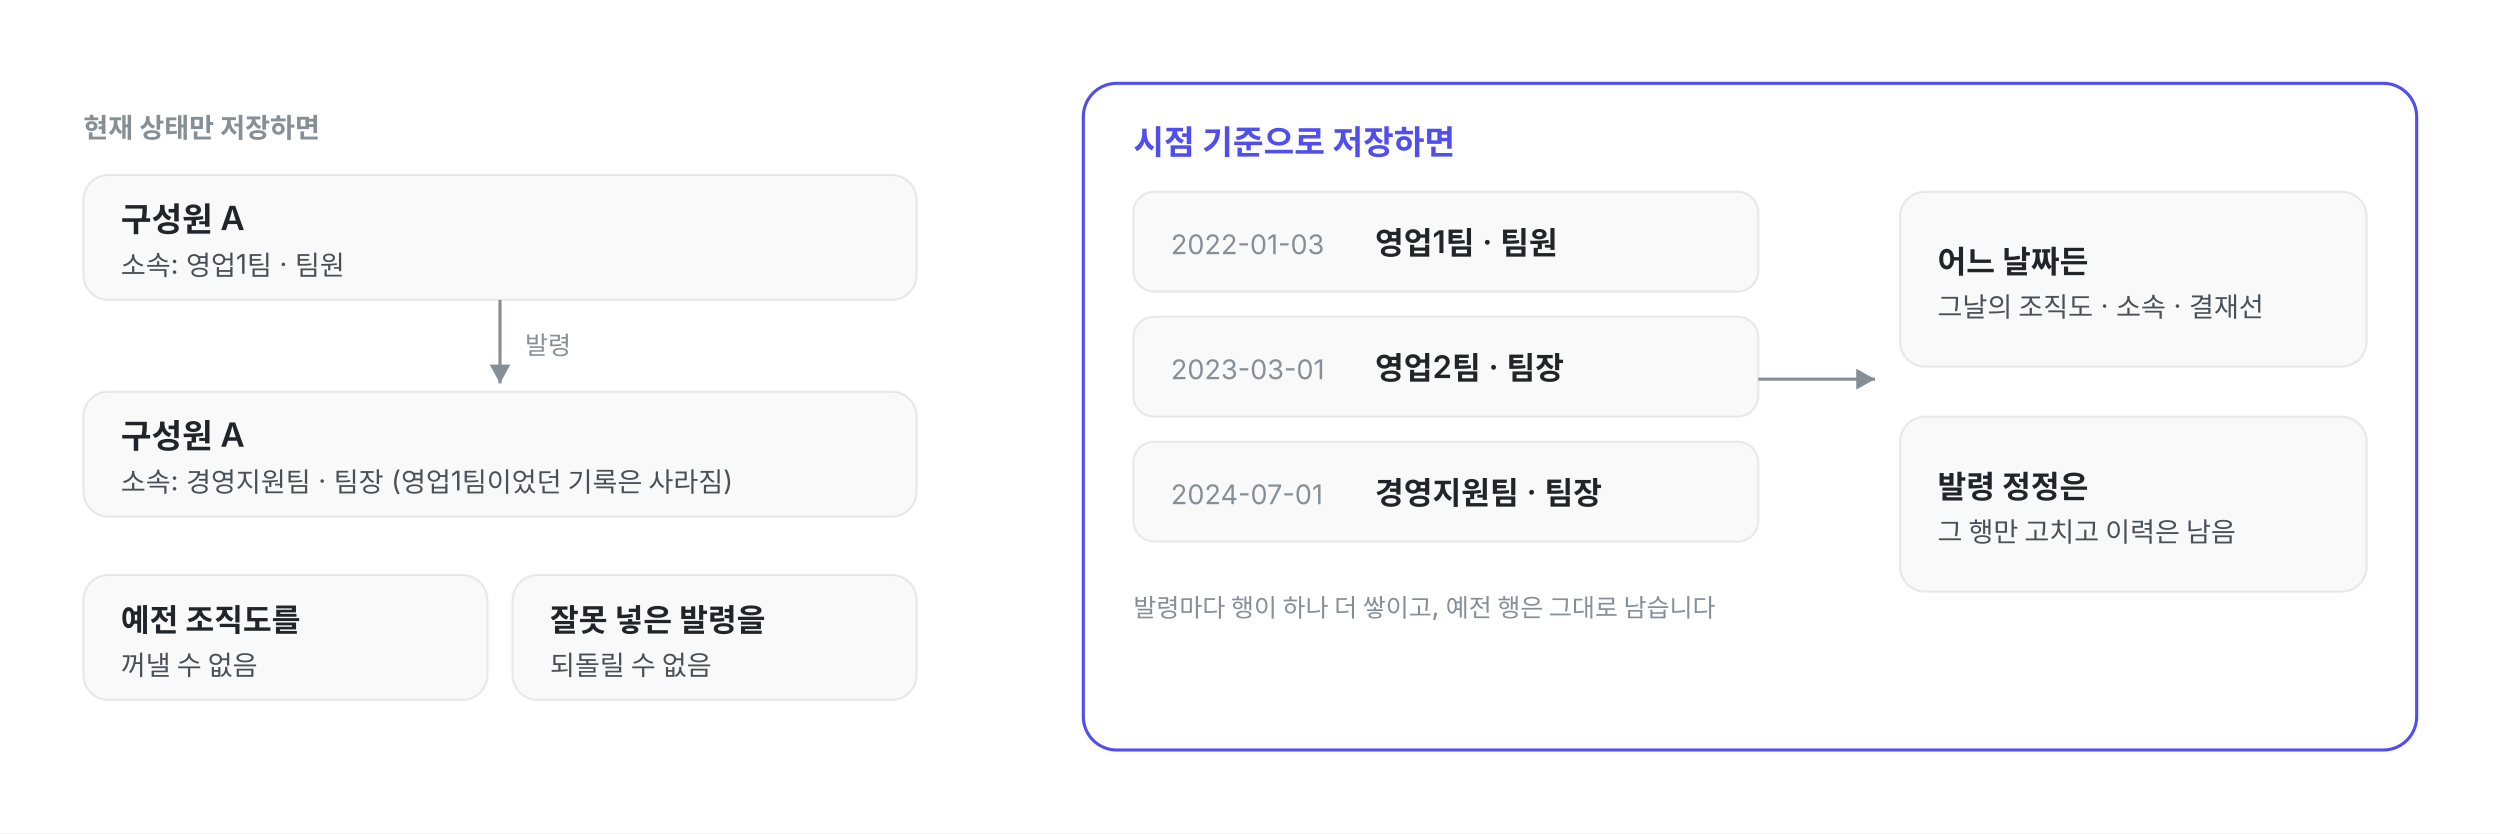
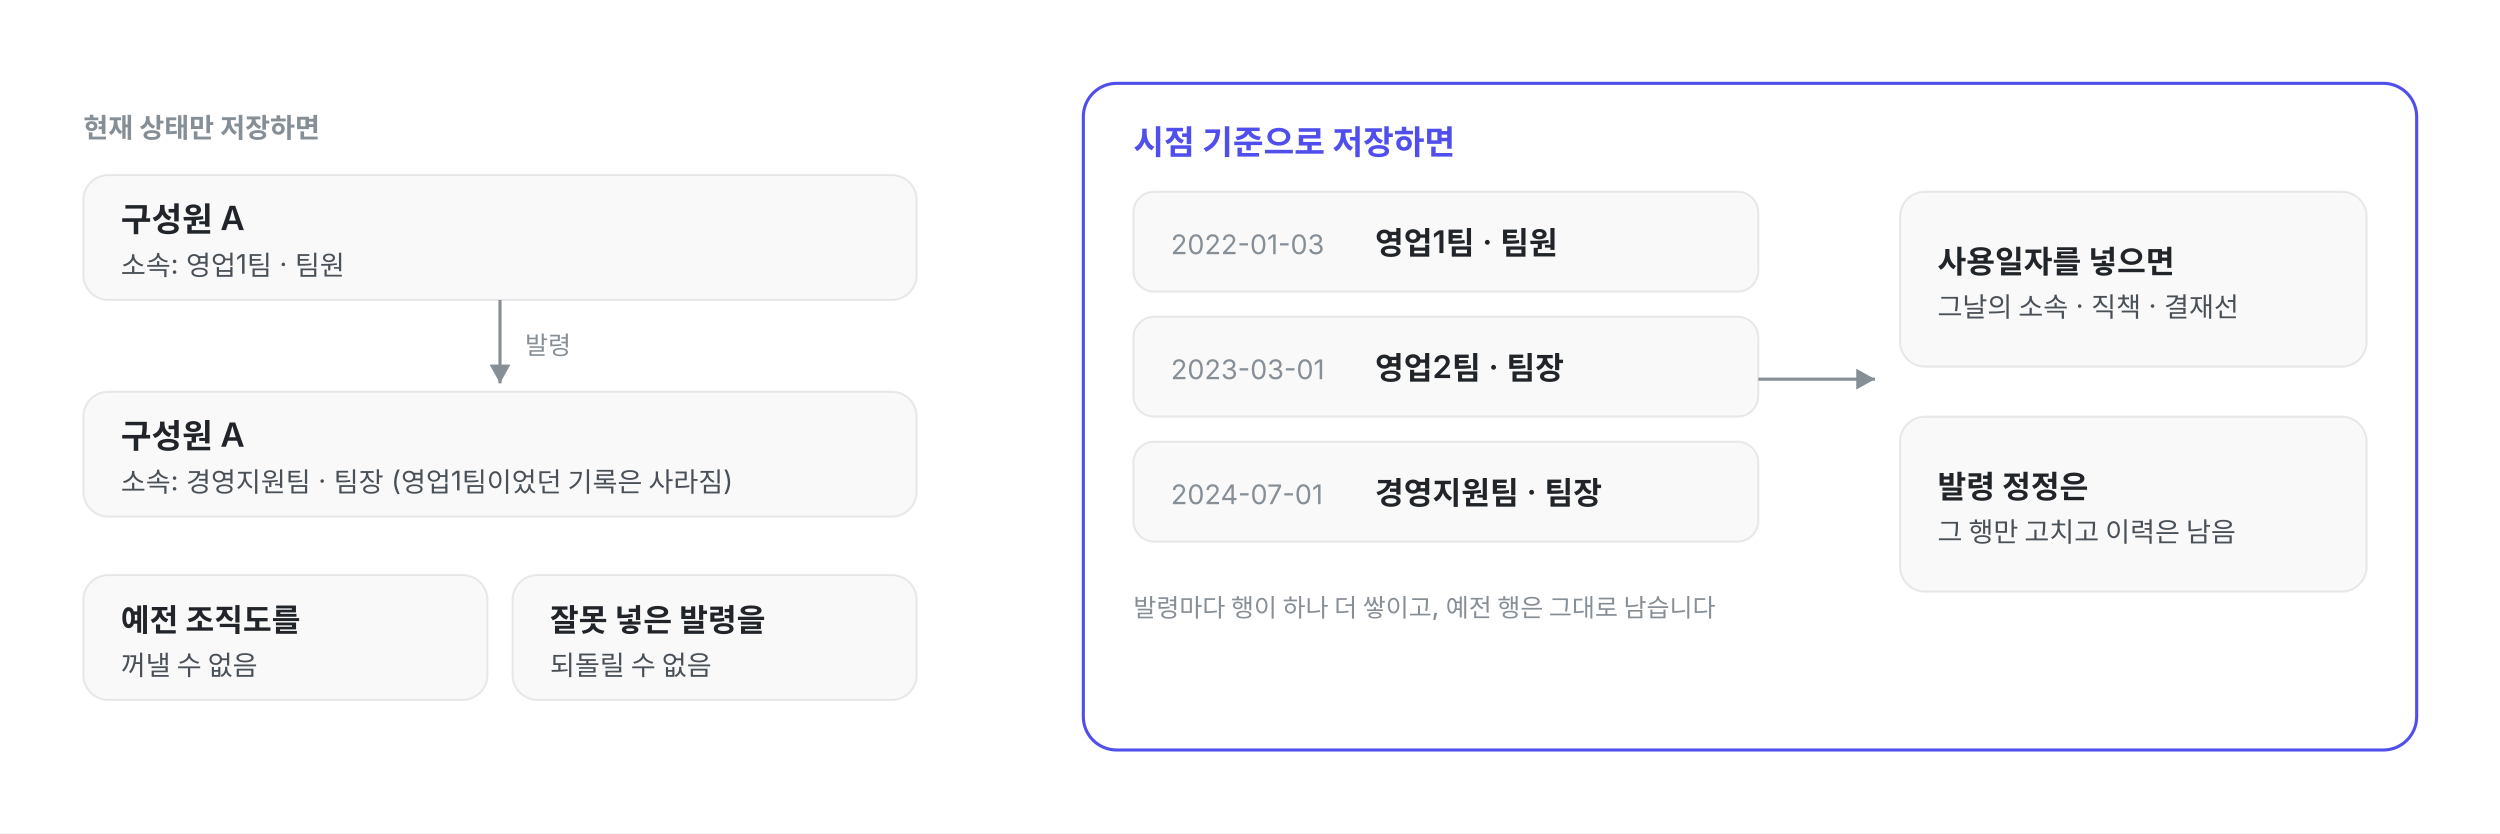
<svg xmlns="http://www.w3.org/2000/svg" viewBox="0 0 1200 400" width="1200" height="400" font-family="Pretendard Variable, Pretendard, -apple-system, BlinkMacSystemFont, sans-serif" aria-hidden="true">
  <rect width="1200" height="400" fill="#ffffff" />
  <text x="40" y="66" font-size="13" font-weight="600" fill="#868e96" text-anchor="start">현재 상태만 저장하면</text>
  <rect x="40" y="84" width="400" height="60" rx="12" fill="#f9f9f9" stroke="#000000" stroke-opacity="0.08" stroke-width="1" />
  <text x="58" y="111" font-size="16" font-weight="600" fill="#212529">구성원 A</text>
  <text x="58" y="132" font-size="13" fill="#495057" fill-opacity="1">소속: 영업1팀 · 팀원</text>
  <path d="M240 144 L240 184" fill="none" stroke="#868e96" stroke-width="1.5" />
  <polygon points="235,175 240,184 245,175" fill="#868e96" />
  <text x="252" y="170" font-size="12" font-weight="500" fill="#868e96" text-anchor="start">발령</text>
  <rect x="40" y="188" width="400" height="60" rx="12" fill="#f9f9f9" stroke="#000000" stroke-opacity="0.08" stroke-width="1" />
  <text x="58" y="215" font-size="16" font-weight="600" fill="#212529">구성원 A</text>
  <text x="58" y="236" font-size="13" fill="#495057" fill-opacity="1">소속: 경영지원팀 · 팀장 (영업1팀이었던 기록은 사라짐)</text>
  <rect x="40" y="276" width="194" height="60" rx="12" fill="#f9f9f9" stroke="#000000" stroke-opacity="0.08" stroke-width="1" />
  <text x="58" y="303" font-size="15" font-weight="600" fill="#212529">예전 조직도를</text>
  <text x="58" y="324" font-size="13" fill="#495057" fill-opacity="1">꺼낼 수 없음</text>
  <rect x="246" y="276" width="194" height="60" rx="12" fill="#f9f9f9" stroke="#000000" stroke-opacity="0.08" stroke-width="1" />
  <text x="264" y="303" font-size="15" font-weight="600" fill="#212529">잘못 넣은 발령을</text>
  <text x="264" y="324" font-size="13" fill="#495057" fill-opacity="1">되돌릴 수 없음</text>
  <rect x="520" y="40" width="640" height="320" rx="16" fill="#ffffff" stroke="#504fed" stroke-width="1.5" />
  <text x="544" y="74" font-size="16" font-weight="700" fill="#504fed" text-anchor="start">시점 기준으로 저장하면</text>
  <rect x="544" y="92" width="300" height="48" rx="10" fill="#f9f9f9" stroke="#000000" stroke-opacity="0.08" />
  <text x="562" y="122" font-size="13" fill="#868e96">2022-01-03</text>
  <text x="660" y="122" font-size="15" font-weight="600" fill="#212529">영업1팀 · 팀원</text>
  <rect x="544" y="152" width="300" height="48" rx="10" fill="#f9f9f9" stroke="#000000" stroke-opacity="0.08" />
  <text x="562" y="182" font-size="13" fill="#868e96">2023-03-01</text>
  <text x="660" y="182" font-size="15" font-weight="600" fill="#212529">영업2팀 · 팀장</text>
  <rect x="544" y="212" width="300" height="48" rx="10" fill="#f9f9f9" stroke="#000000" stroke-opacity="0.08" />
  <text x="562" y="242" font-size="13" fill="#868e96">2024-07-01</text>
  <text x="660" y="242" font-size="15" font-weight="600" fill="#212529">경영지원팀 · 팀장</text>
  <text x="544" y="296" font-size="12" font-weight="500" fill="#868e96" text-anchor="start">발령마다 행이 하나 더 쌓이고, 예전 행은 그대로 남습니다</text>
  <path d="M844 182 L900 182" fill="none" stroke="#868e96" stroke-width="1.5" />
  <polygon points="891,177 900,182 891,187" fill="#868e96" />
  <rect x="912" y="92" width="224" height="84" rx="12" fill="#f9f9f9" stroke="#000000" stroke-opacity="0.08" stroke-width="1" />
-   <text x="930" y="131" font-size="15" font-weight="600" fill="#212529">어느 날짜든</text>
-   <text x="930" y="152" font-size="13" fill="#495057" fill-opacity="1">그날의 조직도 · 소속 · 결재선</text>
+   <text x="930" y="131" font-size="15" font-weight="600" fill="#212529">사용일자를 넣으면</text>
+   <text x="930" y="152" font-size="13" fill="#495057" fill-opacity="1">그날의 소속 · 직책 · 결재선</text>
  <rect x="912" y="200" width="224" height="84" rx="12" fill="#f9f9f9" stroke="#000000" stroke-opacity="0.08" stroke-width="1" />
  <text x="930" y="239" font-size="15" font-weight="600" fill="#212529">발령 정정은</text>
  <text x="930" y="260" font-size="13" fill="#495057" fill-opacity="1">그 행만 고치고 이력은 남음</text>
</svg>
